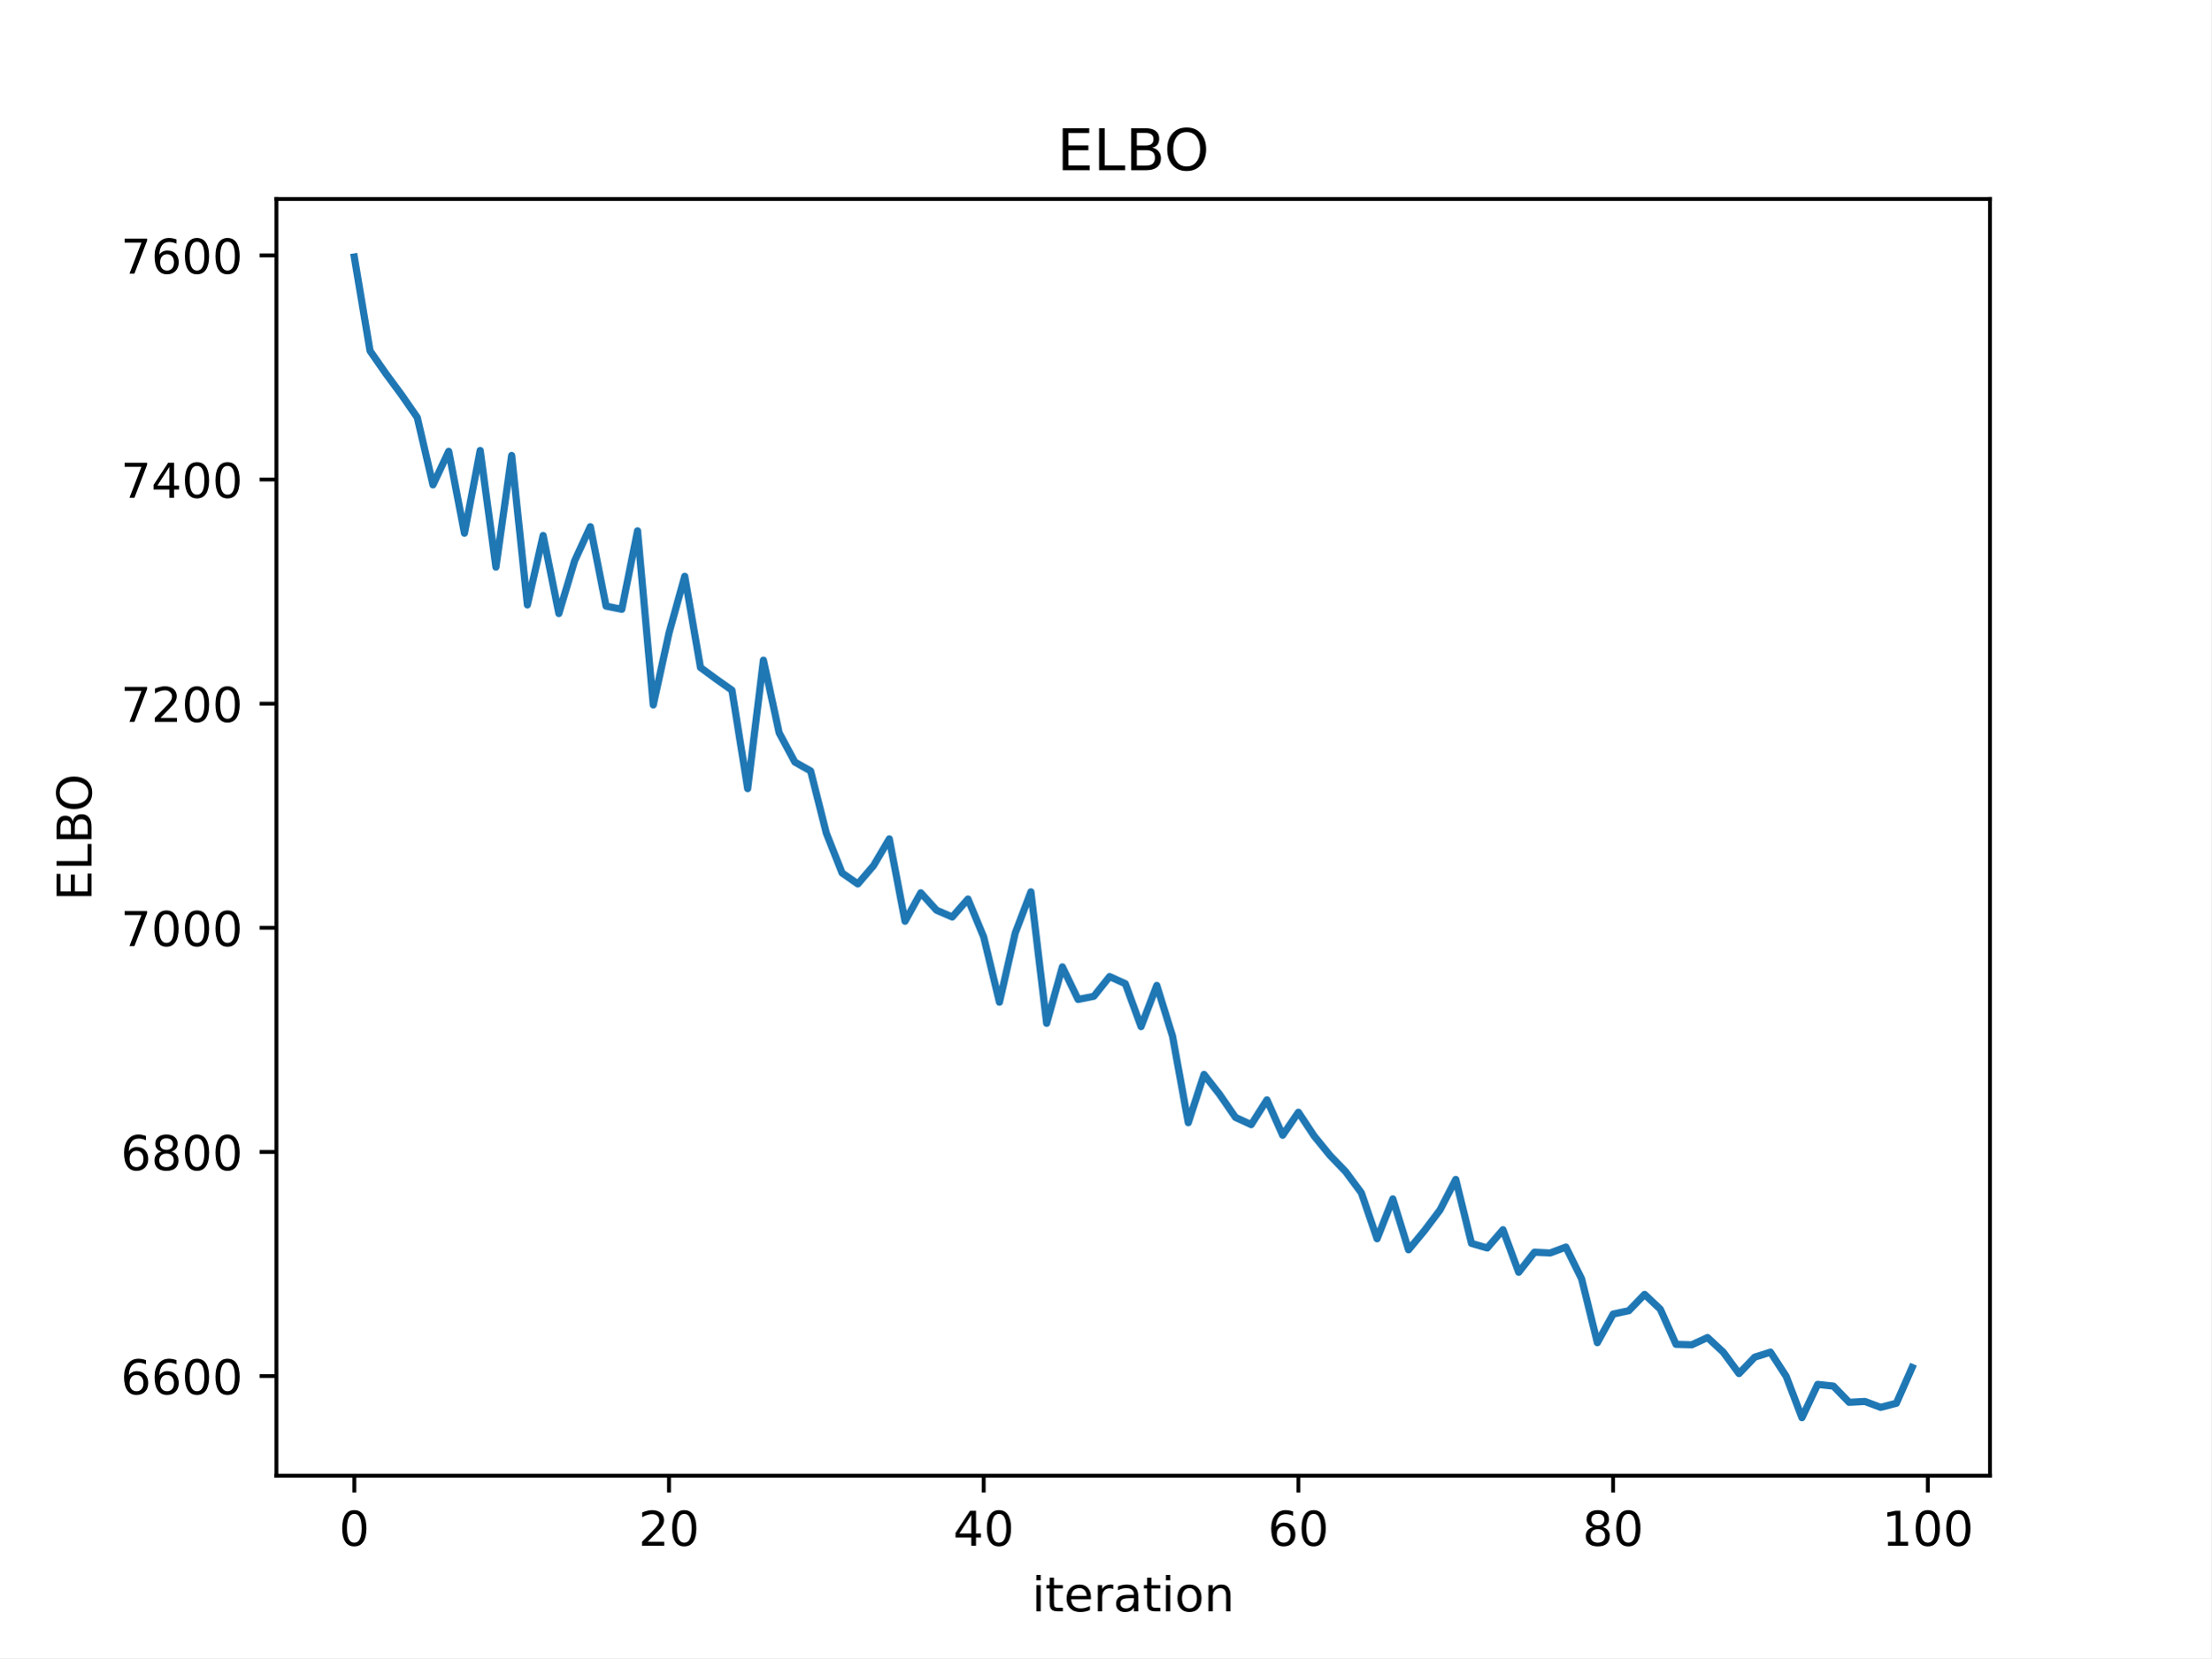
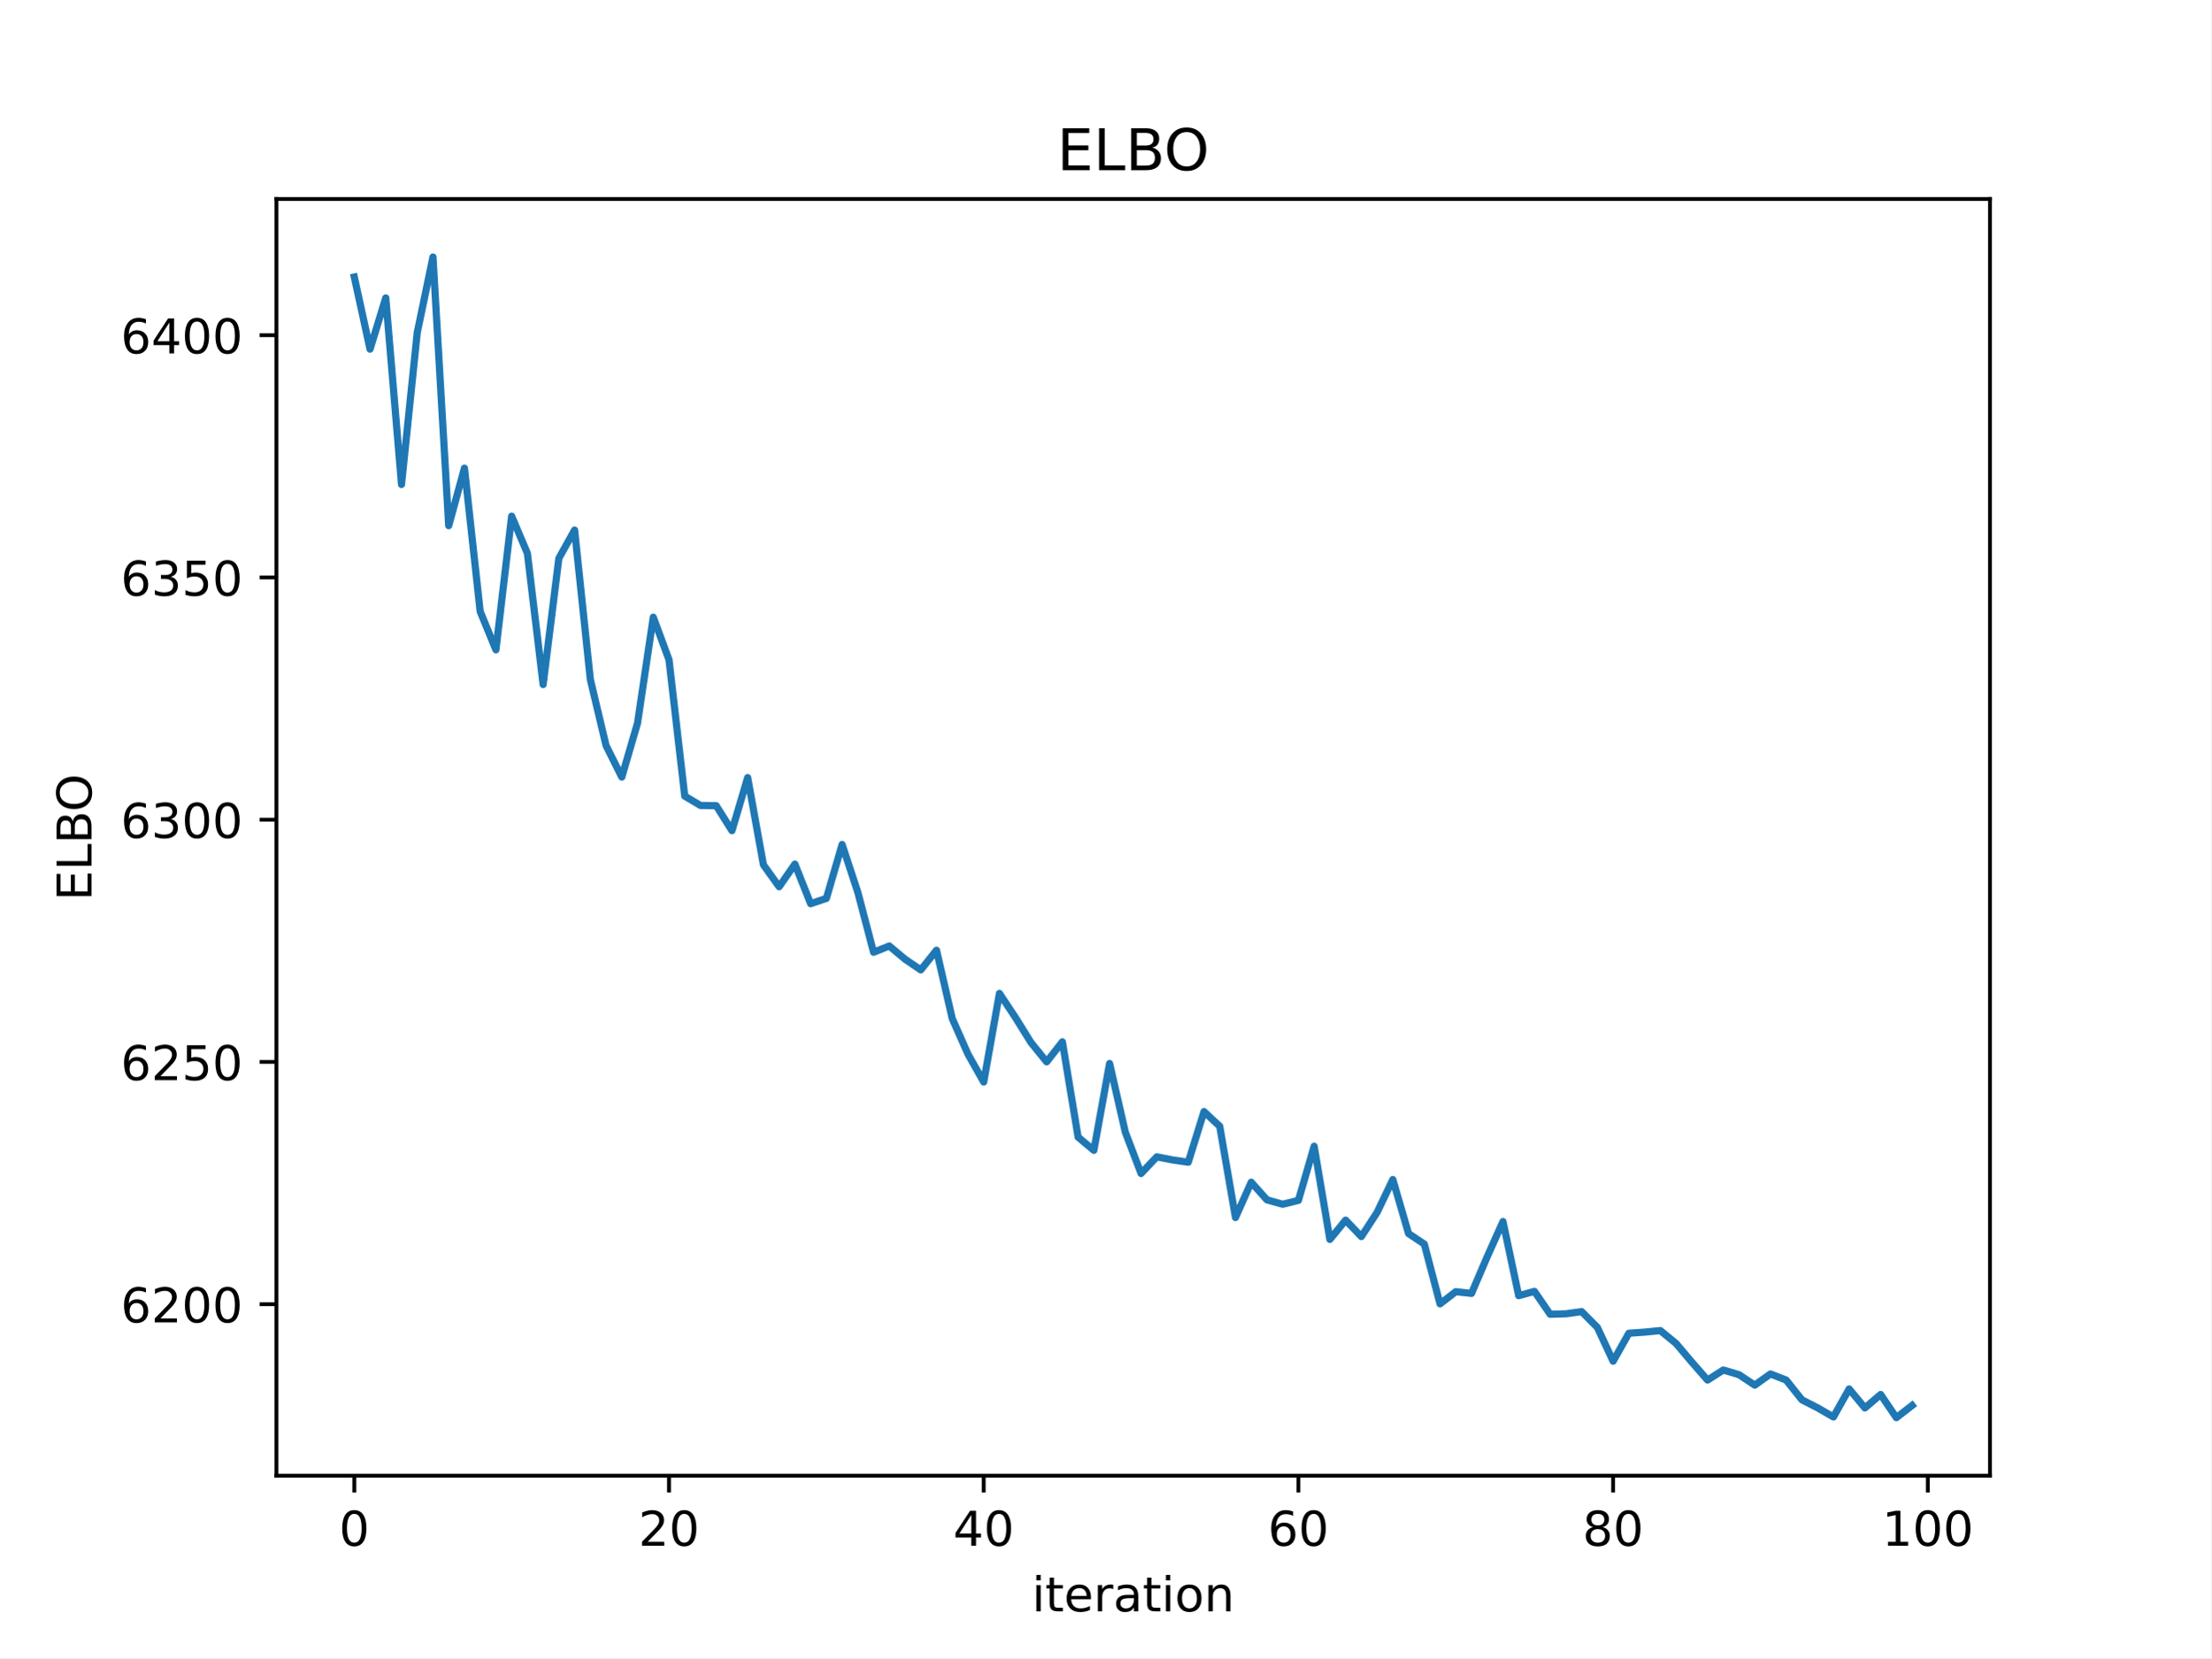
<svg xmlns="http://www.w3.org/2000/svg" xmlns:xlink="http://www.w3.org/1999/xlink" width="460.8pt" height="345.6pt" viewBox="0 0 460.8 345.6" version="1.1">
  <defs>
    <style type="text/css">*{stroke-linejoin: round; stroke-linecap: butt}</style>
  </defs>
  <g id="figure_1">
    <g id="patch_1">
      <path d="M 0 345.6  L 460.8 345.6  L 460.8 0  L 0 0  z " style="fill: #ffffff" />
    </g>
    <g id="axes_1">
      <g id="patch_2">
        <path d="M 57.6 307.584  L 414.72 307.584  L 414.72 41.472  L 57.6 41.472  z " style="fill: #ffffff" />
      </g>
      <g id="matplotlib.axis_1">
        <g id="xtick_1">
          <g id="line2d_1">
            <defs>
-               <path id="md0a7b5725f" d="M 0 0  L 0 3.5  " style="stroke: #000000; stroke-width: 0.8" />
-             </defs>
-             <g>
-               <use xlink:href="#md0a7b5725f" x="73.833" y="307.584" style="stroke: #000000; stroke-width: 0.8" />
+               <path id="m8755349f2f" d="M 0 0  L 0 3.5  " style="stroke: #000000; stroke-width: 0.8" />
+             </defs>
+             <g>
+               <use xlink:href="#m8755349f2f" x="73.833" y="307.584" style="stroke: #000000; stroke-width: 0.8" />
            </g>
          </g>
          <g id="text_1">
            <g transform="translate(70.65148 322.1824) scale(0.1 -0.1)">
              <defs>
                <path id="DejaVuSans-30" d="M 2034 4250  Q 1547 4250 1301 3770  Q 1056 3291 1056 2328  Q 1056 1369 1301 889  Q 1547 409 2034 409  Q 2525 409 2770 889  Q 3016 1369 3016 2328  Q 3016 3291 2770 3770  Q 2525 4250 2034 4250  z M 2034 4750  Q 2819 4750 3233 4129  Q 3647 3509 3647 2328  Q 3647 1150 3233 529  Q 2819 -91 2034 -91  Q 1250 -91 836 529  Q 422 1150 422 2328  Q 422 3509 836 4129  Q 1250 4750 2034 4750  z " transform="scale(0.015625)" />
              </defs>
              <use xlink:href="#DejaVuSans-30" />
            </g>
          </g>
        </g>
        <g id="xtick_2">
          <g id="line2d_2">
            <g>
-               <use xlink:href="#md0a7b5725f" x="139.42" y="307.584" style="stroke: #000000; stroke-width: 0.8" />
+               <use xlink:href="#m8755349f2f" x="139.42" y="307.584" style="stroke: #000000; stroke-width: 0.8" />
            </g>
          </g>
          <g id="text_2">
            <g transform="translate(133.057 322.1824) scale(0.1 -0.1)">
              <defs>
                <path id="DejaVuSans-32" d="M 1228 531  L 3431 531  L 3431 0  L 469 0  L 469 531  Q 828 903 1448 1529  Q 2069 2156 2228 2338  Q 2531 2678 2651 2914  Q 2772 3150 2772 3378  Q 2772 3750 2511 3984  Q 2250 4219 1831 4219  Q 1534 4219 1204 4116  Q 875 4013 500 3803  L 500 4441  Q 881 4594 1212 4672  Q 1544 4750 1819 4750  Q 2544 4750 2975 4387  Q 3406 4025 3406 3419  Q 3406 3131 3298 2873  Q 3191 2616 2906 2266  Q 2828 2175 2409 1742  Q 1991 1309 1228 531  z " transform="scale(0.015625)" />
              </defs>
              <use xlink:href="#DejaVuSans-32" />
              <use xlink:href="#DejaVuSans-30" transform="translate(63.62305 0)" />
            </g>
          </g>
        </g>
        <g id="xtick_3">
          <g id="line2d_3">
            <g>
-               <use xlink:href="#md0a7b5725f" x="205.006" y="307.584" style="stroke: #000000; stroke-width: 0.8" />
+               <use xlink:href="#m8755349f2f" x="205.006" y="307.584" style="stroke: #000000; stroke-width: 0.8" />
            </g>
          </g>
          <g id="text_3">
            <g transform="translate(198.6438 322.1824) scale(0.1 -0.1)">
              <defs>
                <path id="DejaVuSans-34" d="M 2419 4116  L 825 1625  L 2419 1625  L 2419 4116  z M 2253 4666  L 3047 4666  L 3047 1625  L 3713 1625  L 3713 1100  L 3047 1100  L 3047 0  L 2419 0  L 2419 1100  L 313 1100  L 313 1709  L 2253 4666  z " transform="scale(0.015625)" />
              </defs>
              <use xlink:href="#DejaVuSans-34" />
              <use xlink:href="#DejaVuSans-30" transform="translate(63.62305 0)" />
            </g>
          </g>
        </g>
        <g id="xtick_4">
          <g id="line2d_4">
            <g>
-               <use xlink:href="#md0a7b5725f" x="270.593" y="307.584" style="stroke: #000000; stroke-width: 0.8" />
+               <use xlink:href="#m8755349f2f" x="270.593" y="307.584" style="stroke: #000000; stroke-width: 0.8" />
            </g>
          </g>
          <g id="text_4">
            <g transform="translate(264.2306 322.1824) scale(0.1 -0.1)">
              <defs>
                <path id="DejaVuSans-36" d="M 2113 2584  Q 1688 2584 1439 2293  Q 1191 2003 1191 1497  Q 1191 994 1439 701  Q 1688 409 2113 409  Q 2538 409 2786 701  Q 3034 994 3034 1497  Q 3034 2003 2786 2293  Q 2538 2584 2113 2584  z M 3366 4563  L 3366 3988  Q 3128 4100 2886 4159  Q 2644 4219 2406 4219  Q 1781 4219 1451 3797  Q 1122 3375 1075 2522  Q 1259 2794 1537 2939  Q 1816 3084 2150 3084  Q 2853 3084 3261 2657  Q 3669 2231 3669 1497  Q 3669 778 3244 343  Q 2819 -91 2113 -91  Q 1303 -91 875 529  Q 447 1150 447 2328  Q 447 3434 972 4092  Q 1497 4750 2381 4750  Q 2619 4750 2861 4703  Q 3103 4656 3366 4563  z " transform="scale(0.015625)" />
              </defs>
              <use xlink:href="#DejaVuSans-36" />
              <use xlink:href="#DejaVuSans-30" transform="translate(63.62305 0)" />
            </g>
          </g>
        </g>
        <g id="xtick_5">
          <g id="line2d_5">
            <g>
-               <use xlink:href="#md0a7b5725f" x="336.18" y="307.584" style="stroke: #000000; stroke-width: 0.8" />
+               <use xlink:href="#m8755349f2f" x="336.18" y="307.584" style="stroke: #000000; stroke-width: 0.8" />
            </g>
          </g>
          <g id="text_5">
            <g transform="translate(329.8173 322.1824) scale(0.1 -0.1)">
              <defs>
                <path id="DejaVuSans-38" d="M 2034 2216  Q 1584 2216 1326 1975  Q 1069 1734 1069 1313  Q 1069 891 1326 650  Q 1584 409 2034 409  Q 2484 409 2743 651  Q 3003 894 3003 1313  Q 3003 1734 2745 1975  Q 2488 2216 2034 2216  z M 1403 2484  Q 997 2584 770 2862  Q 544 3141 544 3541  Q 544 4100 942 4425  Q 1341 4750 2034 4750  Q 2731 4750 3128 4425  Q 3525 4100 3525 3541  Q 3525 3141 3298 2862  Q 3072 2584 2669 2484  Q 3125 2378 3379 2068  Q 3634 1759 3634 1313  Q 3634 634 3220 271  Q 2806 -91 2034 -91  Q 1263 -91 848 271  Q 434 634 434 1313  Q 434 1759 690 2068  Q 947 2378 1403 2484  z M 1172 3481  Q 1172 3119 1398 2916  Q 1625 2713 2034 2713  Q 2441 2713 2670 2916  Q 2900 3119 2900 3481  Q 2900 3844 2670 4047  Q 2441 4250 2034 4250  Q 1625 4250 1398 4047  Q 1172 3844 1172 3481  z " transform="scale(0.015625)" />
              </defs>
              <use xlink:href="#DejaVuSans-38" />
              <use xlink:href="#DejaVuSans-30" transform="translate(63.62305 0)" />
            </g>
          </g>
        </g>
        <g id="xtick_6">
          <g id="line2d_6">
            <g>
-               <use xlink:href="#md0a7b5725f" x="401.767" y="307.584" style="stroke: #000000; stroke-width: 0.8" />
+               <use xlink:href="#m8755349f2f" x="401.767" y="307.584" style="stroke: #000000; stroke-width: 0.8" />
            </g>
          </g>
          <g id="text_6">
            <g transform="translate(392.2229 322.1824) scale(0.1 -0.1)">
              <defs>
                <path id="DejaVuSans-31" d="M 794 531  L 1825 531  L 1825 4091  L 703 3866  L 703 4441  L 1819 4666  L 2450 4666  L 2450 531  L 3481 531  L 3481 0  L 794 0  L 794 531  z " transform="scale(0.015625)" />
              </defs>
              <use xlink:href="#DejaVuSans-31" />
              <use xlink:href="#DejaVuSans-30" transform="translate(63.62305 0)" />
              <use xlink:href="#DejaVuSans-30" transform="translate(127.2461 0)" />
            </g>
          </g>
        </g>
        <g id="text_7">
          <g transform="translate(215.0373 335.8606) scale(0.1 -0.1)">
            <defs>
              <path id="DejaVuSans-69" d="M 603 3500  L 1178 3500  L 1178 0  L 603 0  L 603 3500  z M 603 4863  L 1178 4863  L 1178 4134  L 603 4134  L 603 4863  z " transform="scale(0.015625)" />
              <path id="DejaVuSans-74" d="M 1172 4494  L 1172 3500  L 2356 3500  L 2356 3053  L 1172 3053  L 1172 1153  Q 1172 725 1289 603  Q 1406 481 1766 481  L 2356 481  L 2356 0  L 1766 0  Q 1100 0 847 248  Q 594 497 594 1153  L 594 3053  L 172 3053  L 172 3500  L 594 3500  L 594 4494  L 1172 4494  z " transform="scale(0.015625)" />
              <path id="DejaVuSans-65" d="M 3597 1894  L 3597 1613  L 953 1613  Q 991 1019 1311 708  Q 1631 397 2203 397  Q 2534 397 2845 478  Q 3156 559 3463 722  L 3463 178  Q 3153 47 2828 -22  Q 2503 -91 2169 -91  Q 1331 -91 842 396  Q 353 884 353 1716  Q 353 2575 817 3079  Q 1281 3584 2069 3584  Q 2775 3584 3186 3129  Q 3597 2675 3597 1894  z M 3022 2063  Q 3016 2534 2758 2815  Q 2500 3097 2075 3097  Q 1594 3097 1305 2825  Q 1016 2553 972 2059  L 3022 2063  z " transform="scale(0.015625)" />
              <path id="DejaVuSans-72" d="M 2631 2963  Q 2534 3019 2420 3045  Q 2306 3072 2169 3072  Q 1681 3072 1420 2755  Q 1159 2438 1159 1844  L 1159 0  L 581 0  L 581 3500  L 1159 3500  L 1159 2956  Q 1341 3275 1631 3429  Q 1922 3584 2338 3584  Q 2397 3584 2469 3576  Q 2541 3569 2628 3553  L 2631 2963  z " transform="scale(0.015625)" />
              <path id="DejaVuSans-61" d="M 2194 1759  Q 1497 1759 1228 1600  Q 959 1441 959 1056  Q 959 750 1161 570  Q 1363 391 1709 391  Q 2188 391 2477 730  Q 2766 1069 2766 1631  L 2766 1759  L 2194 1759  z M 3341 1997  L 3341 0  L 2766 0  L 2766 531  Q 2569 213 2275 61  Q 1981 -91 1556 -91  Q 1019 -91 701 211  Q 384 513 384 1019  Q 384 1609 779 1909  Q 1175 2209 1959 2209  L 2766 2209  L 2766 2266  Q 2766 2663 2505 2880  Q 2244 3097 1772 3097  Q 1472 3097 1187 3025  Q 903 2953 641 2809  L 641 3341  Q 956 3463 1253 3523  Q 1550 3584 1831 3584  Q 2591 3584 2966 3190  Q 3341 2797 3341 1997  z " transform="scale(0.015625)" />
              <path id="DejaVuSans-6f" d="M 1959 3097  Q 1497 3097 1228 2736  Q 959 2375 959 1747  Q 959 1119 1226 758  Q 1494 397 1959 397  Q 2419 397 2687 759  Q 2956 1122 2956 1747  Q 2956 2369 2687 2733  Q 2419 3097 1959 3097  z M 1959 3584  Q 2709 3584 3137 3096  Q 3566 2609 3566 1747  Q 3566 888 3137 398  Q 2709 -91 1959 -91  Q 1206 -91 779 398  Q 353 888 353 1747  Q 353 2609 779 3096  Q 1206 3584 1959 3584  z " transform="scale(0.015625)" />
              <path id="DejaVuSans-6e" d="M 3513 2113  L 3513 0  L 2938 0  L 2938 2094  Q 2938 2591 2744 2837  Q 2550 3084 2163 3084  Q 1697 3084 1428 2787  Q 1159 2491 1159 1978  L 1159 0  L 581 0  L 581 3500  L 1159 3500  L 1159 2956  Q 1366 3272 1645 3428  Q 1925 3584 2291 3584  Q 2894 3584 3203 3211  Q 3513 2838 3513 2113  z " transform="scale(0.015625)" />
            </defs>
            <use xlink:href="#DejaVuSans-69" />
            <use xlink:href="#DejaVuSans-74" transform="translate(27.7832 0)" />
            <use xlink:href="#DejaVuSans-65" transform="translate(66.99219 0)" />
            <use xlink:href="#DejaVuSans-72" transform="translate(128.5156 0)" />
            <use xlink:href="#DejaVuSans-61" transform="translate(169.6289 0)" />
            <use xlink:href="#DejaVuSans-74" transform="translate(230.9082 0)" />
            <use xlink:href="#DejaVuSans-69" transform="translate(270.1172 0)" />
            <use xlink:href="#DejaVuSans-6f" transform="translate(297.9004 0)" />
            <use xlink:href="#DejaVuSans-6e" transform="translate(359.082 0)" />
          </g>
        </g>
      </g>
      <g id="matplotlib.axis_2">
        <g id="ytick_1">
          <g id="line2d_7">
            <defs>
-               <path id="m938afae769" d="M 0 0  L -3.5 0  " style="stroke: #000000; stroke-width: 0.8" />
-             </defs>
-             <g>
-               <use xlink:href="#m938afae769" x="57.6" y="286.823" style="stroke: #000000; stroke-width: 0.8" />
+               <path id="m11a30d0265" d="M 0 0  L -3.5 0  " style="stroke: #000000; stroke-width: 0.8" />
+             </defs>
+             <g>
+               <use xlink:href="#m11a30d0265" x="57.6" y="271.837" style="stroke: #000000; stroke-width: 0.8" />
            </g>
          </g>
          <g id="text_8">
-             <g transform="translate(25.15 290.6219) scale(0.1 -0.1)">
-               <use xlink:href="#DejaVuSans-36" />
-               <use xlink:href="#DejaVuSans-36" transform="translate(63.62305 0)" />
+             <g transform="translate(25.15 275.6364) scale(0.1 -0.1)">
+               <use xlink:href="#DejaVuSans-36" />
+               <use xlink:href="#DejaVuSans-32" transform="translate(63.62305 0)" />
              <use xlink:href="#DejaVuSans-30" transform="translate(127.2461 0)" />
              <use xlink:href="#DejaVuSans-30" transform="translate(190.8691 0)" />
            </g>
          </g>
        </g>
        <g id="ytick_2">
          <g id="line2d_8">
            <g>
-               <use xlink:href="#m938afae769" x="57.6" y="240.103" style="stroke: #000000; stroke-width: 0.8" />
+               <use xlink:href="#m11a30d0265" x="57.6" y="221.342" style="stroke: #000000; stroke-width: 0.8" />
            </g>
          </g>
          <g id="text_9">
-             <g transform="translate(25.15 243.9025) scale(0.1 -0.1)">
-               <use xlink:href="#DejaVuSans-36" />
-               <use xlink:href="#DejaVuSans-38" transform="translate(63.62305 0)" />
-               <use xlink:href="#DejaVuSans-30" transform="translate(127.2461 0)" />
+             <g transform="translate(25.15 225.1412) scale(0.1 -0.1)">
+               <defs>
+                 <path id="DejaVuSans-35" d="M 691 4666  L 3169 4666  L 3169 4134  L 1269 4134  L 1269 2991  Q 1406 3038 1543 3061  Q 1681 3084 1819 3084  Q 2600 3084 3056 2656  Q 3513 2228 3513 1497  Q 3513 744 3044 326  Q 2575 -91 1722 -91  Q 1428 -91 1123 -41  Q 819 9 494 109  L 494 744  Q 775 591 1075 516  Q 1375 441 1709 441  Q 2250 441 2565 725  Q 2881 1009 2881 1497  Q 2881 1984 2565 2268  Q 2250 2553 1709 2553  Q 1456 2553 1204 2497  Q 953 2441 691 2322  L 691 4666  z " transform="scale(0.015625)" />
+               </defs>
+               <use xlink:href="#DejaVuSans-36" />
+               <use xlink:href="#DejaVuSans-32" transform="translate(63.62305 0)" />
+               <use xlink:href="#DejaVuSans-35" transform="translate(127.2461 0)" />
              <use xlink:href="#DejaVuSans-30" transform="translate(190.8691 0)" />
            </g>
          </g>
        </g>
        <g id="ytick_3">
          <g id="line2d_9">
            <g>
-               <use xlink:href="#m938afae769" x="57.6" y="193.384" style="stroke: #000000; stroke-width: 0.8" />
+               <use xlink:href="#m11a30d0265" x="57.6" y="170.847" style="stroke: #000000; stroke-width: 0.8" />
            </g>
          </g>
          <g id="text_10">
-             <g transform="translate(25.15 197.1832) scale(0.1 -0.1)">
-               <defs>
-                 <path id="DejaVuSans-37" d="M 525 4666  L 3525 4666  L 3525 4397  L 1831 0  L 1172 0  L 2766 4134  L 525 4134  L 525 4666  z " transform="scale(0.015625)" />
-               </defs>
-               <use xlink:href="#DejaVuSans-37" />
-               <use xlink:href="#DejaVuSans-30" transform="translate(63.62305 0)" />
+             <g transform="translate(25.15 174.6461) scale(0.1 -0.1)">
+               <defs>
+                 <path id="DejaVuSans-33" d="M 2597 2516  Q 3050 2419 3304 2112  Q 3559 1806 3559 1356  Q 3559 666 3084 287  Q 2609 -91 1734 -91  Q 1441 -91 1130 -33  Q 819 25 488 141  L 488 750  Q 750 597 1062 519  Q 1375 441 1716 441  Q 2309 441 2620 675  Q 2931 909 2931 1356  Q 2931 1769 2642 2001  Q 2353 2234 1838 2234  L 1294 2234  L 1294 2753  L 1863 2753  Q 2328 2753 2575 2939  Q 2822 3125 2822 3475  Q 2822 3834 2567 4026  Q 2313 4219 1838 4219  Q 1578 4219 1281 4162  Q 984 4106 628 3988  L 628 4550  Q 988 4650 1302 4700  Q 1616 4750 1894 4750  Q 2613 4750 3031 4423  Q 3450 4097 3450 3541  Q 3450 3153 3228 2886  Q 3006 2619 2597 2516  z " transform="scale(0.015625)" />
+               </defs>
+               <use xlink:href="#DejaVuSans-36" />
+               <use xlink:href="#DejaVuSans-33" transform="translate(63.62305 0)" />
              <use xlink:href="#DejaVuSans-30" transform="translate(127.2461 0)" />
              <use xlink:href="#DejaVuSans-30" transform="translate(190.8691 0)" />
            </g>
          </g>
        </g>
        <g id="ytick_4">
          <g id="line2d_10">
            <g>
-               <use xlink:href="#m938afae769" x="57.6" y="146.665" style="stroke: #000000; stroke-width: 0.8" />
+               <use xlink:href="#m11a30d0265" x="57.6" y="120.352" style="stroke: #000000; stroke-width: 0.8" />
            </g>
          </g>
          <g id="text_11">
-             <g transform="translate(25.15 150.4638) scale(0.1 -0.1)">
-               <use xlink:href="#DejaVuSans-37" />
-               <use xlink:href="#DejaVuSans-32" transform="translate(63.62305 0)" />
-               <use xlink:href="#DejaVuSans-30" transform="translate(127.2461 0)" />
+             <g transform="translate(25.15 124.151) scale(0.1 -0.1)">
+               <use xlink:href="#DejaVuSans-36" />
+               <use xlink:href="#DejaVuSans-33" transform="translate(63.62305 0)" />
+               <use xlink:href="#DejaVuSans-35" transform="translate(127.2461 0)" />
              <use xlink:href="#DejaVuSans-30" transform="translate(190.8691 0)" />
            </g>
          </g>
        </g>
        <g id="ytick_5">
          <g id="line2d_11">
            <g>
-               <use xlink:href="#m938afae769" x="57.6" y="99.945" style="stroke: #000000; stroke-width: 0.8" />
+               <use xlink:href="#m11a30d0265" x="57.6" y="69.857" style="stroke: #000000; stroke-width: 0.8" />
            </g>
          </g>
          <g id="text_12">
-             <g transform="translate(25.15 103.7444) scale(0.1 -0.1)">
-               <use xlink:href="#DejaVuSans-37" />
+             <g transform="translate(25.15 73.65584) scale(0.1 -0.1)">
+               <use xlink:href="#DejaVuSans-36" />
              <use xlink:href="#DejaVuSans-34" transform="translate(63.62305 0)" />
              <use xlink:href="#DejaVuSans-30" transform="translate(127.2461 0)" />
              <use xlink:href="#DejaVuSans-30" transform="translate(190.8691 0)" />
            </g>
          </g>
        </g>
-         <g id="ytick_6">
-           <g id="line2d_12">
-             <g>
-               <use xlink:href="#m938afae769" x="57.6" y="53.226" style="stroke: #000000; stroke-width: 0.8" />
-             </g>
-           </g>
-           <g id="text_13">
-             <g transform="translate(25.15 57.02504) scale(0.1 -0.1)">
-               <use xlink:href="#DejaVuSans-37" />
-               <use xlink:href="#DejaVuSans-36" transform="translate(63.62305 0)" />
-               <use xlink:href="#DejaVuSans-30" transform="translate(127.2461 0)" />
-               <use xlink:href="#DejaVuSans-30" transform="translate(190.8691 0)" />
-             </g>
-           </g>
-         </g>
-         <g id="text_14">
+         <g id="text_13">
          <g transform="translate(19.07031 187.7522) rotate(-90) scale(0.1 -0.1)">
            <defs>
              <path id="DejaVuSans-45" d="M 628 4666  L 3578 4666  L 3578 4134  L 1259 4134  L 1259 2753  L 3481 2753  L 3481 2222  L 1259 2222  L 1259 531  L 3634 531  L 3634 0  L 628 0  L 628 4666  z " transform="scale(0.015625)" />
              <path id="DejaVuSans-4c" d="M 628 4666  L 1259 4666  L 1259 531  L 3531 531  L 3531 0  L 628 0  L 628 4666  z " transform="scale(0.015625)" />
              <path id="DejaVuSans-42" d="M 1259 2228  L 1259 519  L 2272 519  Q 2781 519 3026 730  Q 3272 941 3272 1375  Q 3272 1813 3026 2020  Q 2781 2228 2272 2228  L 1259 2228  z M 1259 4147  L 1259 2741  L 2194 2741  Q 2656 2741 2882 2914  Q 3109 3088 3109 3444  Q 3109 3797 2882 3972  Q 2656 4147 2194 4147  L 1259 4147  z M 628 4666  L 2241 4666  Q 2963 4666 3353 4366  Q 3744 4066 3744 3513  Q 3744 3084 3544 2831  Q 3344 2578 2956 2516  Q 3422 2416 3680 2098  Q 3938 1781 3938 1306  Q 3938 681 3513 340  Q 3088 0 2303 0  L 628 0  L 628 4666  z " transform="scale(0.015625)" />
              <path id="DejaVuSans-4f" d="M 2522 4238  Q 1834 4238 1429 3725  Q 1025 3213 1025 2328  Q 1025 1447 1429 934  Q 1834 422 2522 422  Q 3209 422 3611 934  Q 4013 1447 4013 2328  Q 4013 3213 3611 3725  Q 3209 4238 2522 4238  z M 2522 4750  Q 3503 4750 4090 4092  Q 4678 3434 4678 2328  Q 4678 1225 4090 567  Q 3503 -91 2522 -91  Q 1538 -91 948 565  Q 359 1222 359 2328  Q 359 3434 948 4092  Q 1538 4750 2522 4750  z " transform="scale(0.015625)" />
            </defs>
            <use xlink:href="#DejaVuSans-45" />
            <use xlink:href="#DejaVuSans-4c" transform="translate(63.18359 0)" />
            <use xlink:href="#DejaVuSans-42" transform="translate(118.8965 0)" />
            <use xlink:href="#DejaVuSans-4f" transform="translate(185.75 0)" />
          </g>
        </g>
      </g>
-       <g id="line2d_13">
-         <path d="M 73.833 53.568  L 77.112 73.126  L 80.391 77.836  L 83.671 82.28  L 86.95 87.009  L 90.229 101.064  L 93.509 94.065  L 96.788 111.135  L 100.067 93.89  L 103.347 118.199  L 106.626 94.935  L 109.905 126.076  L 113.185 111.607  L 116.464 127.874  L 119.743 116.91  L 123.023 109.774  L 126.302 126.334  L 129.581 126.995  L 132.861 110.644  L 136.14 146.928  L 139.42 131.928  L 142.699 120.119  L 145.978 139.13  L 149.258 141.545  L 152.537 143.855  L 155.816 164.373  L 159.096 137.597  L 162.375 152.748  L 165.654 158.844  L 168.934 160.688  L 172.213 173.675  L 175.492 181.952  L 178.772 184.243  L 182.051 180.413  L 185.33 174.856  L 188.61 192.013  L 191.889 186.086  L 195.168 189.713  L 198.448 191.13  L 201.727 187.388  L 205.006 195.309  L 208.286 208.892  L 211.565 194.508  L 214.844 185.891  L 218.124 213.3  L 221.403 201.526  L 224.682 208.322  L 227.962 207.653  L 231.241 203.55  L 234.52 205.028  L 237.8 213.977  L 241.079 205.394  L 244.358 215.966  L 247.638 234.017  L 250.917 223.943  L 254.196 228.144  L 257.476 232.898  L 260.755 234.412  L 264.034 229.249  L 267.314 236.619  L 270.593 231.827  L 273.872 236.776  L 277.152 240.802  L 280.431 244.203  L 283.71 248.618  L 286.99 258.201  L 290.269 249.891  L 293.548 260.499  L 296.828 256.543  L 300.107 252.198  L 303.386 245.83  L 306.666 259.163  L 309.945 260.121  L 313.224 256.315  L 316.504 265.179  L 319.783 261.004  L 323.062 261.164  L 326.342 259.931  L 329.621 266.569  L 332.9 279.86  L 336.18 273.896  L 339.459 273.188  L 342.739 269.789  L 346.018 272.885  L 349.297 280.209  L 352.577 280.3  L 355.856 278.786  L 359.135 281.832  L 362.415 286.297  L 365.694 282.873  L 368.973 281.833  L 372.253 286.876  L 375.532 295.488  L 378.811 288.549  L 382.091 288.911  L 385.37 292.288  L 388.649 292.106  L 391.929 293.342  L 395.208 292.482  L 398.487 285.039  " clip-path="url(#pf8858ce1cc)" style="fill: none; stroke: #1f77b4; stroke-width: 1.5; stroke-linecap: square" />
+       <g id="line2d_12">
+         <path d="M 73.833 57.736  L 77.112 72.768  L 80.391 62.092  L 83.671 100.973  L 86.95 69.325  L 90.229 53.568  L 93.509 109.565  L 96.788 97.574  L 100.067 127.451  L 103.347 135.439  L 106.626 107.583  L 109.905 115.334  L 113.185 142.677  L 116.464 116.371  L 119.743 110.476  L 123.023 141.617  L 126.302 155.405  L 129.581 161.968  L 132.861 150.706  L 136.14 128.648  L 139.42 137.523  L 142.699 165.936  L 145.978 167.881  L 149.258 167.928  L 152.537 173.138  L 155.816 162.077  L 159.096 180.259  L 162.375 184.828  L 165.654 180.105  L 168.934 188.356  L 172.213 187.259  L 175.492 176.022  L 178.772 185.985  L 182.051 198.481  L 185.33 197.175  L 188.61 199.923  L 191.889 202.159  L 195.168 198.059  L 198.448 212.299  L 201.727 219.712  L 205.006 225.528  L 208.286 207.06  L 211.565 212.001  L 214.844 217.275  L 218.124 221.323  L 221.403 217.152  L 224.682 237.022  L 227.962 239.76  L 231.241 221.657  L 234.52 235.988  L 237.8 244.591  L 241.079 241.121  L 244.358 241.766  L 247.638 242.247  L 250.917 231.695  L 254.196 234.758  L 257.476 253.772  L 260.755 246.415  L 264.034 250.086  L 267.314 251.002  L 270.593 250.196  L 273.872 238.916  L 277.152 258.333  L 280.431 254.318  L 283.71 257.747  L 286.99 252.702  L 290.269 245.85  L 293.548 257.122  L 296.828 259.304  L 300.107 271.765  L 303.386 269.229  L 306.666 269.588  L 309.945 261.933  L 313.224 254.609  L 316.504 270.057  L 319.783 269.166  L 323.062 273.933  L 326.342 273.838  L 329.621 273.381  L 332.9 276.683  L 336.18 283.724  L 339.459 277.89  L 342.739 277.66  L 346.018 277.335  L 349.297 280.024  L 352.577 283.895  L 355.856 287.65  L 359.135 285.552  L 362.415 286.53  L 365.694 288.706  L 368.973 286.374  L 372.253 287.658  L 375.532 291.773  L 378.811 293.45  L 382.091 295.34  L 385.37 289.501  L 388.649 293.457  L 391.929 290.658  L 395.208 295.488  L 398.487 292.941  " clip-path="url(#p2bb7d06b66)" style="fill: none; stroke: #1f77b4; stroke-width: 1.5; stroke-linecap: square" />
      </g>
      <g id="patch_3">
        <path d="M 57.6 307.584  L 57.6 41.472  " style="fill: none; stroke: #000000; stroke-width: 0.8; stroke-linejoin: miter; stroke-linecap: square" />
      </g>
      <g id="patch_4">
        <path d="M 414.72 307.584  L 414.72 41.472  " style="fill: none; stroke: #000000; stroke-width: 0.8; stroke-linejoin: miter; stroke-linecap: square" />
      </g>
      <g id="patch_5">
        <path d="M 57.6 307.584  L 414.72 307.584  " style="fill: none; stroke: #000000; stroke-width: 0.8; stroke-linejoin: miter; stroke-linecap: square" />
      </g>
      <g id="patch_6">
        <path d="M 57.6 41.472  L 414.72 41.472  " style="fill: none; stroke: #000000; stroke-width: 0.8; stroke-linejoin: miter; stroke-linecap: square" />
      </g>
-       <g id="text_15">
+       <g id="text_14">
        <g transform="translate(220.2909 35.472) scale(0.12 -0.12)">
          <use xlink:href="#DejaVuSans-45" />
          <use xlink:href="#DejaVuSans-4c" transform="translate(63.18359 0)" />
          <use xlink:href="#DejaVuSans-42" transform="translate(118.8965 0)" />
          <use xlink:href="#DejaVuSans-4f" transform="translate(185.75 0)" />
        </g>
      </g>
    </g>
  </g>
  <defs>
-     <clipPath id="pf8858ce1cc">
+     <clipPath id="p2bb7d06b66">
      <rect x="57.6" y="41.472" width="357.12" height="266.112" />
    </clipPath>
  </defs>
</svg>
